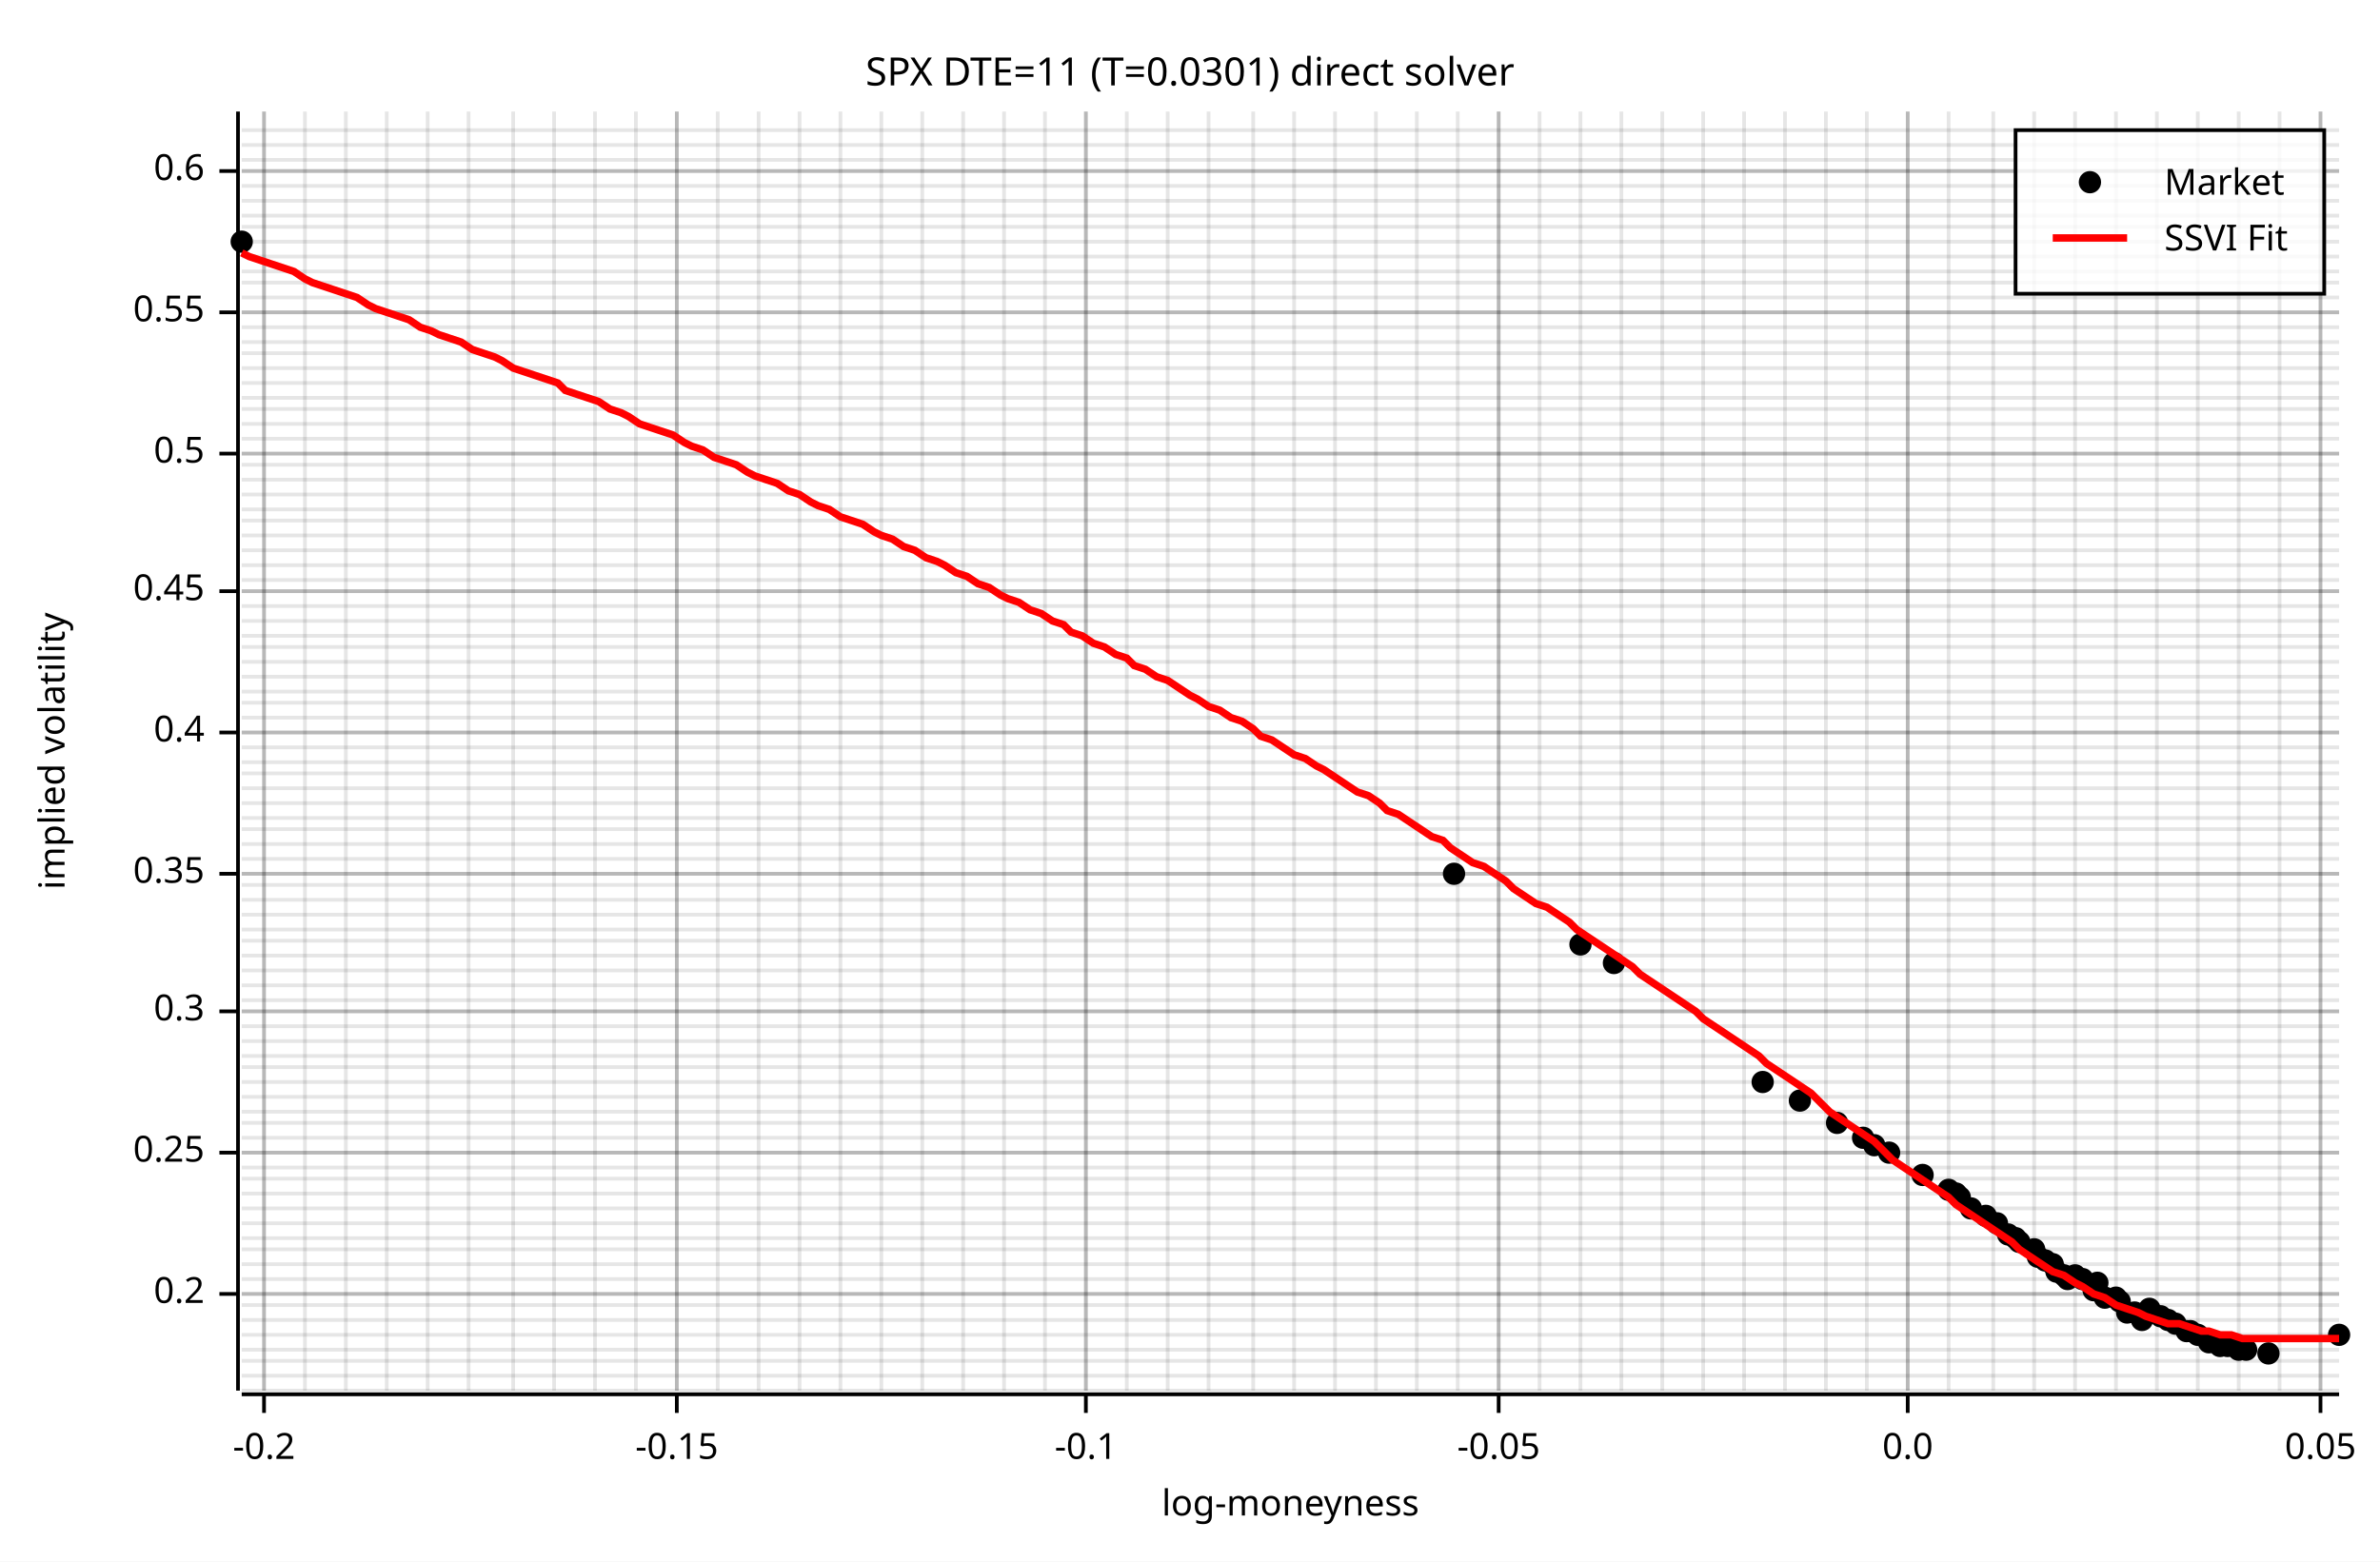
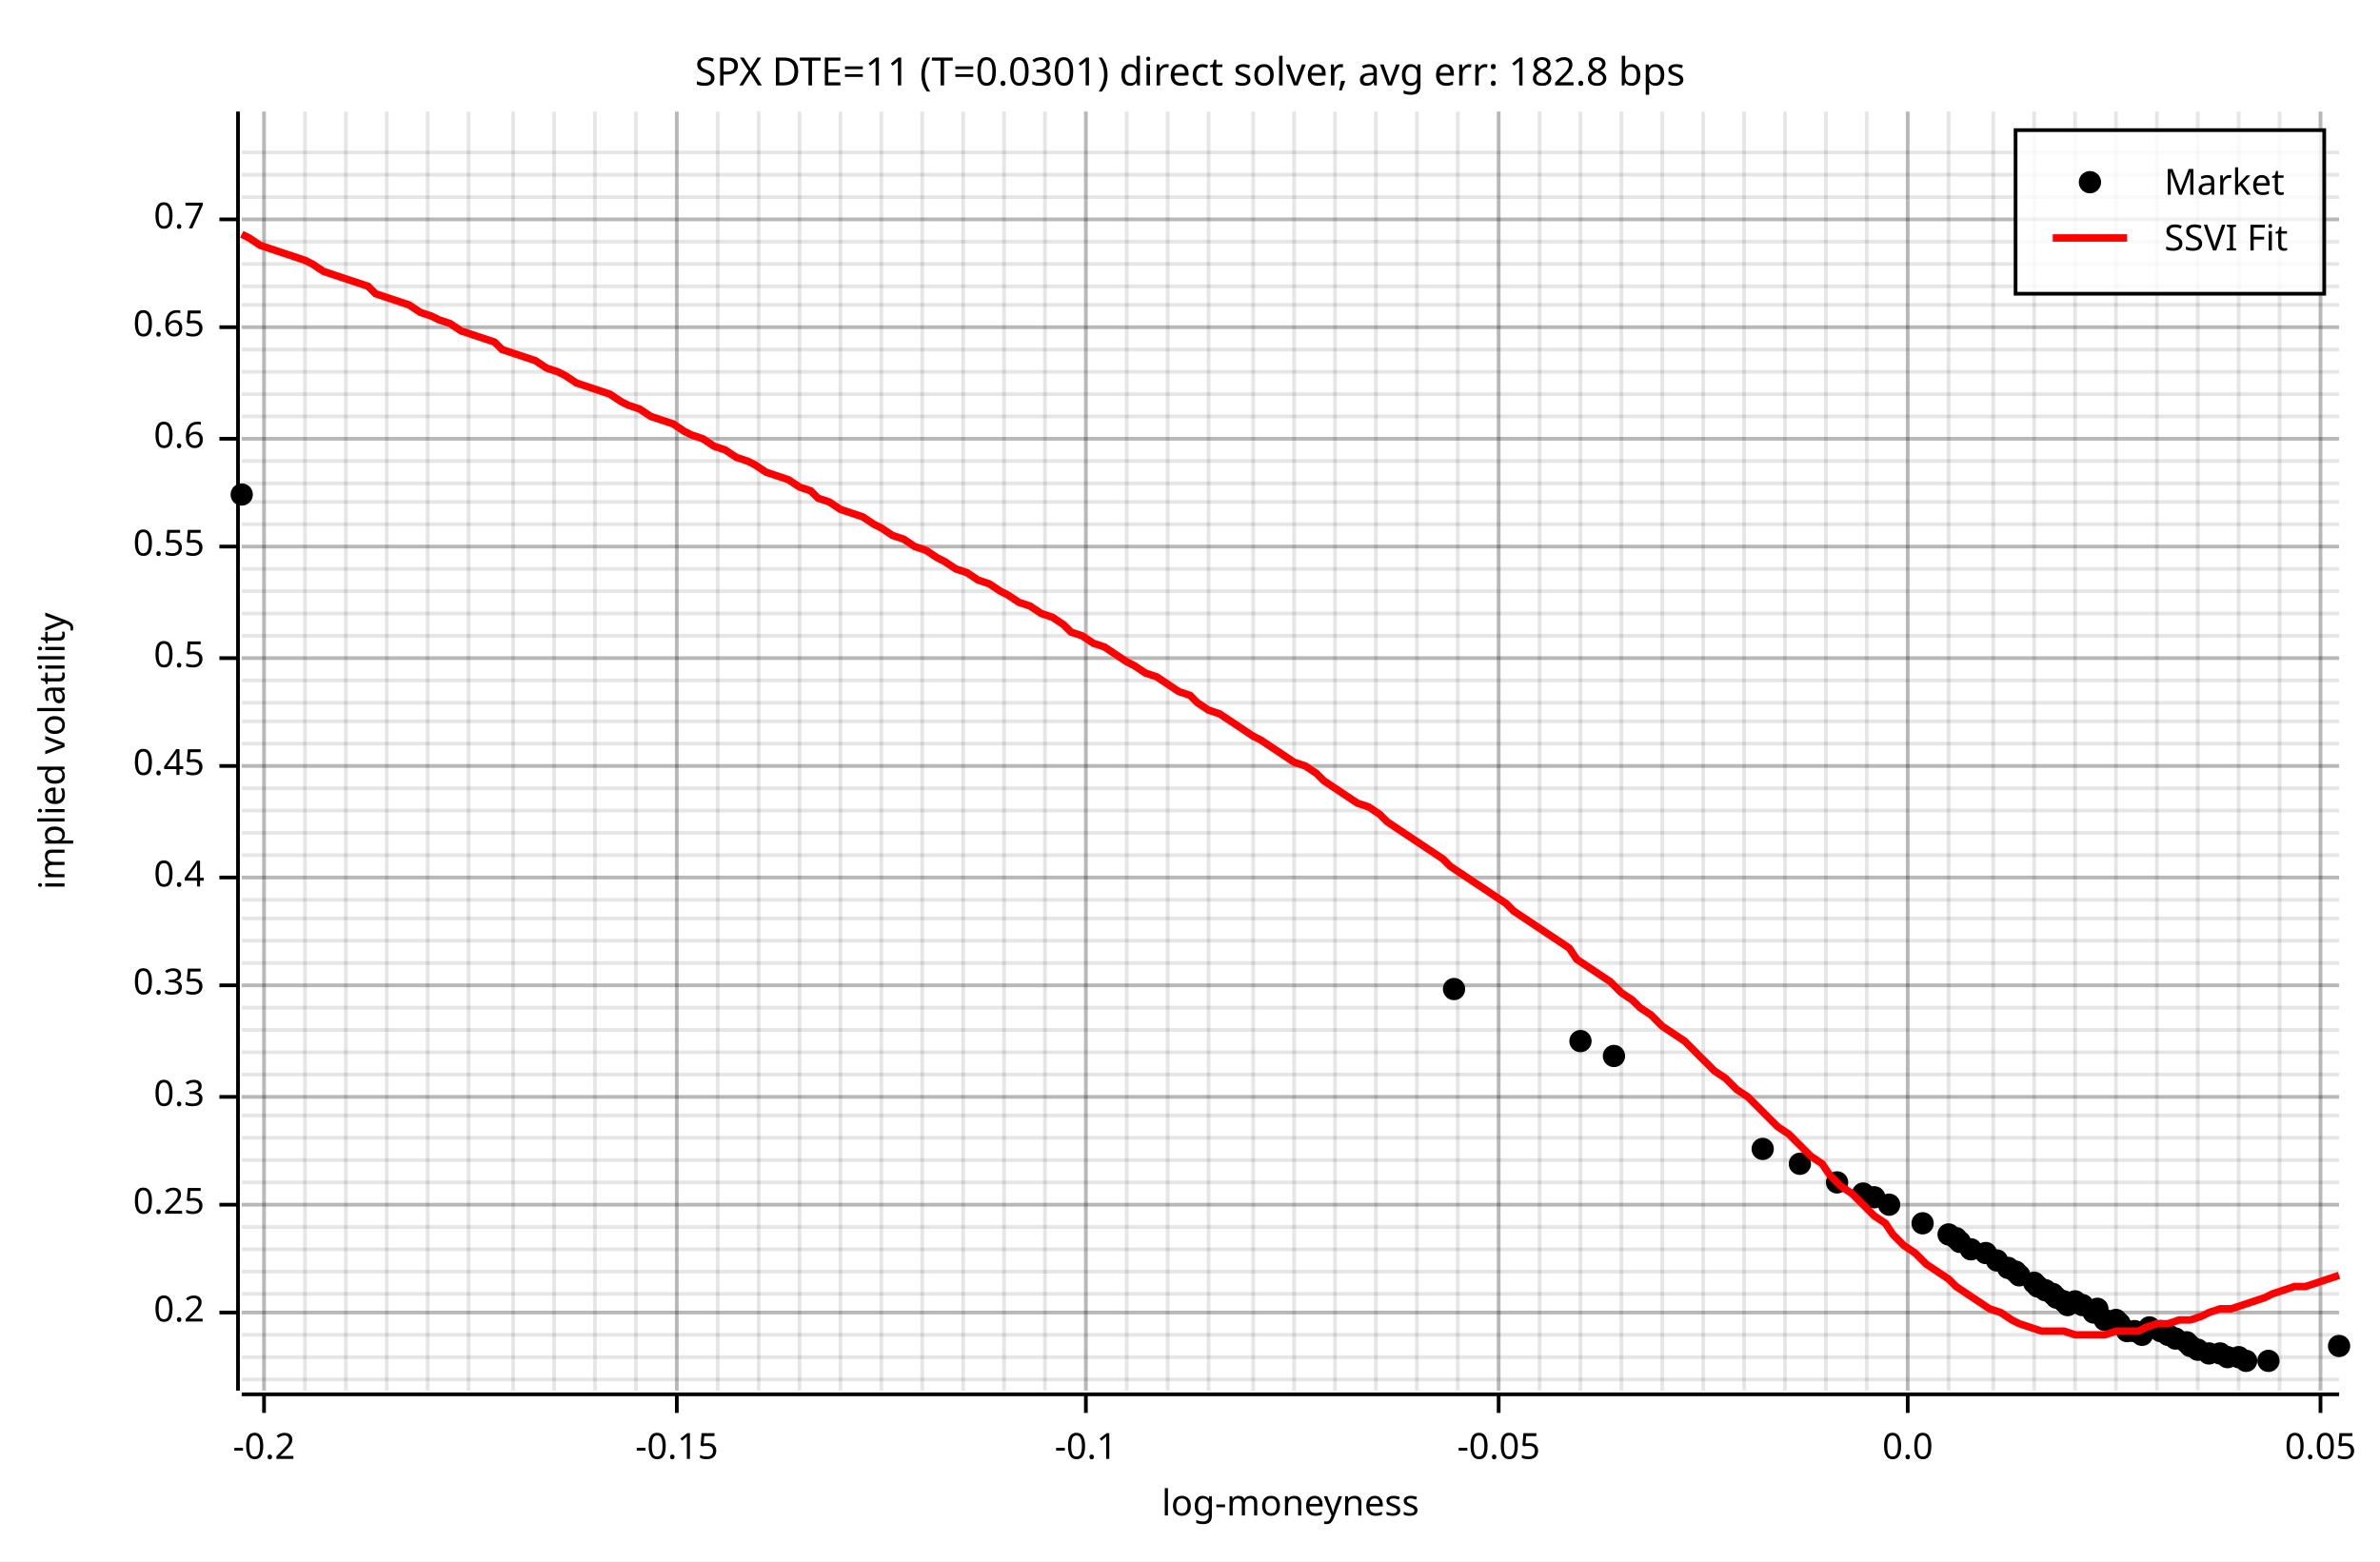
<svg xmlns="http://www.w3.org/2000/svg" width="640" height="420" viewBox="0 0 640 420">
  <rect x="0" y="0" width="640" height="420" opacity="1" fill="#FFFFFF" stroke="none" />
  <text x="320" y="15" dy="0.76em" text-anchor="middle" font-family="sans-serif" font-size="10.484" opacity="1" fill="#000000">
- SPX DTE=11 (T=0.0301) direct solver
+ SPX DTE=11 (T=0.0301) direct solver, avg err: 182.8 bps
</text>
  <line opacity="0.1" stroke="#000000" stroke-width="1" x1="71" y1="374" x2="71" y2="30" />
  <line opacity="0.1" stroke="#000000" stroke-width="1" x1="82" y1="374" x2="82" y2="30" />
  <line opacity="0.1" stroke="#000000" stroke-width="1" x1="93" y1="374" x2="93" y2="30" />
  <line opacity="0.1" stroke="#000000" stroke-width="1" x1="104" y1="374" x2="104" y2="30" />
  <line opacity="0.1" stroke="#000000" stroke-width="1" x1="115" y1="374" x2="115" y2="30" />
  <line opacity="0.1" stroke="#000000" stroke-width="1" x1="126" y1="374" x2="126" y2="30" />
  <line opacity="0.1" stroke="#000000" stroke-width="1" x1="138" y1="374" x2="138" y2="30" />
  <line opacity="0.1" stroke="#000000" stroke-width="1" x1="149" y1="374" x2="149" y2="30" />
  <line opacity="0.1" stroke="#000000" stroke-width="1" x1="160" y1="374" x2="160" y2="30" />
  <line opacity="0.1" stroke="#000000" stroke-width="1" x1="171" y1="374" x2="171" y2="30" />
  <line opacity="0.1" stroke="#000000" stroke-width="1" x1="182" y1="374" x2="182" y2="30" />
  <line opacity="0.1" stroke="#000000" stroke-width="1" x1="193" y1="374" x2="193" y2="30" />
  <line opacity="0.1" stroke="#000000" stroke-width="1" x1="204" y1="374" x2="204" y2="30" />
  <line opacity="0.1" stroke="#000000" stroke-width="1" x1="215" y1="374" x2="215" y2="30" />
  <line opacity="0.1" stroke="#000000" stroke-width="1" x1="226" y1="374" x2="226" y2="30" />
  <line opacity="0.1" stroke="#000000" stroke-width="1" x1="237" y1="374" x2="237" y2="30" />
  <line opacity="0.1" stroke="#000000" stroke-width="1" x1="248" y1="374" x2="248" y2="30" />
  <line opacity="0.1" stroke="#000000" stroke-width="1" x1="259" y1="374" x2="259" y2="30" />
  <line opacity="0.1" stroke="#000000" stroke-width="1" x1="270" y1="374" x2="270" y2="30" />
  <line opacity="0.1" stroke="#000000" stroke-width="1" x1="281" y1="374" x2="281" y2="30" />
  <line opacity="0.1" stroke="#000000" stroke-width="1" x1="292" y1="374" x2="292" y2="30" />
  <line opacity="0.1" stroke="#000000" stroke-width="1" x1="303" y1="374" x2="303" y2="30" />
  <line opacity="0.1" stroke="#000000" stroke-width="1" x1="314" y1="374" x2="314" y2="30" />
  <line opacity="0.1" stroke="#000000" stroke-width="1" x1="325" y1="374" x2="325" y2="30" />
  <line opacity="0.1" stroke="#000000" stroke-width="1" x1="337" y1="374" x2="337" y2="30" />
  <line opacity="0.1" stroke="#000000" stroke-width="1" x1="348" y1="374" x2="348" y2="30" />
  <line opacity="0.1" stroke="#000000" stroke-width="1" x1="359" y1="374" x2="359" y2="30" />
  <line opacity="0.1" stroke="#000000" stroke-width="1" x1="370" y1="374" x2="370" y2="30" />
  <line opacity="0.1" stroke="#000000" stroke-width="1" x1="381" y1="374" x2="381" y2="30" />
  <line opacity="0.1" stroke="#000000" stroke-width="1" x1="392" y1="374" x2="392" y2="30" />
  <line opacity="0.1" stroke="#000000" stroke-width="1" x1="403" y1="374" x2="403" y2="30" />
  <line opacity="0.1" stroke="#000000" stroke-width="1" x1="414" y1="374" x2="414" y2="30" />
  <line opacity="0.1" stroke="#000000" stroke-width="1" x1="425" y1="374" x2="425" y2="30" />
  <line opacity="0.1" stroke="#000000" stroke-width="1" x1="436" y1="374" x2="436" y2="30" />
  <line opacity="0.1" stroke="#000000" stroke-width="1" x1="447" y1="374" x2="447" y2="30" />
  <line opacity="0.1" stroke="#000000" stroke-width="1" x1="458" y1="374" x2="458" y2="30" />
  <line opacity="0.1" stroke="#000000" stroke-width="1" x1="469" y1="374" x2="469" y2="30" />
  <line opacity="0.1" stroke="#000000" stroke-width="1" x1="480" y1="374" x2="480" y2="30" />
  <line opacity="0.1" stroke="#000000" stroke-width="1" x1="491" y1="374" x2="491" y2="30" />
  <line opacity="0.1" stroke="#000000" stroke-width="1" x1="502" y1="374" x2="502" y2="30" />
  <line opacity="0.1" stroke="#000000" stroke-width="1" x1="513" y1="374" x2="513" y2="30" />
  <line opacity="0.1" stroke="#000000" stroke-width="1" x1="524" y1="374" x2="524" y2="30" />
  <line opacity="0.1" stroke="#000000" stroke-width="1" x1="536" y1="374" x2="536" y2="30" />
  <line opacity="0.1" stroke="#000000" stroke-width="1" x1="547" y1="374" x2="547" y2="30" />
  <line opacity="0.1" stroke="#000000" stroke-width="1" x1="558" y1="374" x2="558" y2="30" />
  <line opacity="0.1" stroke="#000000" stroke-width="1" x1="569" y1="374" x2="569" y2="30" />
  <line opacity="0.1" stroke="#000000" stroke-width="1" x1="580" y1="374" x2="580" y2="30" />
  <line opacity="0.1" stroke="#000000" stroke-width="1" x1="591" y1="374" x2="591" y2="30" />
  <line opacity="0.1" stroke="#000000" stroke-width="1" x1="602" y1="374" x2="602" y2="30" />
  <line opacity="0.1" stroke="#000000" stroke-width="1" x1="613" y1="374" x2="613" y2="30" />
  <line opacity="0.1" stroke="#000000" stroke-width="1" x1="624" y1="374" x2="624" y2="30" />
-   <line opacity="0.1" stroke="#000000" stroke-width="1" x1="65" y1="374" x2="629" y2="374" />
-   <line opacity="0.1" stroke="#000000" stroke-width="1" x1="65" y1="370" x2="629" y2="370" />
-   <line opacity="0.1" stroke="#000000" stroke-width="1" x1="65" y1="366" x2="629" y2="366" />
-   <line opacity="0.1" stroke="#000000" stroke-width="1" x1="65" y1="363" x2="629" y2="363" />
+   <line opacity="0.1" stroke="#000000" stroke-width="1" x1="65" y1="371" x2="629" y2="371" />
+   <line opacity="0.1" stroke="#000000" stroke-width="1" x1="65" y1="365" x2="629" y2="365" />
  <line opacity="0.1" stroke="#000000" stroke-width="1" x1="65" y1="359" x2="629" y2="359" />
-   <line opacity="0.1" stroke="#000000" stroke-width="1" x1="65" y1="355" x2="629" y2="355" />
-   <line opacity="0.1" stroke="#000000" stroke-width="1" x1="65" y1="351" x2="629" y2="351" />
+   <line opacity="0.1" stroke="#000000" stroke-width="1" x1="65" y1="353" x2="629" y2="353" />
  <line opacity="0.1" stroke="#000000" stroke-width="1" x1="65" y1="348" x2="629" y2="348" />
-   <line opacity="0.1" stroke="#000000" stroke-width="1" x1="65" y1="344" x2="629" y2="344" />
-   <line opacity="0.1" stroke="#000000" stroke-width="1" x1="65" y1="340" x2="629" y2="340" />
+   <line opacity="0.1" stroke="#000000" stroke-width="1" x1="65" y1="342" x2="629" y2="342" />
  <line opacity="0.1" stroke="#000000" stroke-width="1" x1="65" y1="336" x2="629" y2="336" />
-   <line opacity="0.1" stroke="#000000" stroke-width="1" x1="65" y1="333" x2="629" y2="333" />
-   <line opacity="0.1" stroke="#000000" stroke-width="1" x1="65" y1="329" x2="629" y2="329" />
-   <line opacity="0.1" stroke="#000000" stroke-width="1" x1="65" y1="325" x2="629" y2="325" />
-   <line opacity="0.1" stroke="#000000" stroke-width="1" x1="65" y1="321" x2="629" y2="321" />
-   <line opacity="0.1" stroke="#000000" stroke-width="1" x1="65" y1="317" x2="629" y2="317" />
-   <line opacity="0.1" stroke="#000000" stroke-width="1" x1="65" y1="314" x2="629" y2="314" />
-   <line opacity="0.1" stroke="#000000" stroke-width="1" x1="65" y1="310" x2="629" y2="310" />
+   <line opacity="0.1" stroke="#000000" stroke-width="1" x1="65" y1="330" x2="629" y2="330" />
+   <line opacity="0.1" stroke="#000000" stroke-width="1" x1="65" y1="324" x2="629" y2="324" />
+   <line opacity="0.1" stroke="#000000" stroke-width="1" x1="65" y1="318" x2="629" y2="318" />
+   <line opacity="0.1" stroke="#000000" stroke-width="1" x1="65" y1="312" x2="629" y2="312" />
  <line opacity="0.1" stroke="#000000" stroke-width="1" x1="65" y1="306" x2="629" y2="306" />
-   <line opacity="0.1" stroke="#000000" stroke-width="1" x1="65" y1="302" x2="629" y2="302" />
-   <line opacity="0.1" stroke="#000000" stroke-width="1" x1="65" y1="299" x2="629" y2="299" />
+   <line opacity="0.1" stroke="#000000" stroke-width="1" x1="65" y1="300" x2="629" y2="300" />
  <line opacity="0.1" stroke="#000000" stroke-width="1" x1="65" y1="295" x2="629" y2="295" />
-   <line opacity="0.1" stroke="#000000" stroke-width="1" x1="65" y1="291" x2="629" y2="291" />
-   <line opacity="0.1" stroke="#000000" stroke-width="1" x1="65" y1="287" x2="629" y2="287" />
-   <line opacity="0.1" stroke="#000000" stroke-width="1" x1="65" y1="284" x2="629" y2="284" />
-   <line opacity="0.1" stroke="#000000" stroke-width="1" x1="65" y1="280" x2="629" y2="280" />
-   <line opacity="0.1" stroke="#000000" stroke-width="1" x1="65" y1="276" x2="629" y2="276" />
-   <line opacity="0.1" stroke="#000000" stroke-width="1" x1="65" y1="272" x2="629" y2="272" />
-   <line opacity="0.1" stroke="#000000" stroke-width="1" x1="65" y1="269" x2="629" y2="269" />
+   <line opacity="0.1" stroke="#000000" stroke-width="1" x1="65" y1="289" x2="629" y2="289" />
+   <line opacity="0.1" stroke="#000000" stroke-width="1" x1="65" y1="283" x2="629" y2="283" />
+   <line opacity="0.1" stroke="#000000" stroke-width="1" x1="65" y1="277" x2="629" y2="277" />
+   <line opacity="0.1" stroke="#000000" stroke-width="1" x1="65" y1="271" x2="629" y2="271" />
  <line opacity="0.1" stroke="#000000" stroke-width="1" x1="65" y1="265" x2="629" y2="265" />
-   <line opacity="0.1" stroke="#000000" stroke-width="1" x1="65" y1="261" x2="629" y2="261" />
-   <line opacity="0.1" stroke="#000000" stroke-width="1" x1="65" y1="257" x2="629" y2="257" />
+   <line opacity="0.1" stroke="#000000" stroke-width="1" x1="65" y1="259" x2="629" y2="259" />
  <line opacity="0.1" stroke="#000000" stroke-width="1" x1="65" y1="253" x2="629" y2="253" />
-   <line opacity="0.1" stroke="#000000" stroke-width="1" x1="65" y1="250" x2="629" y2="250" />
-   <line opacity="0.1" stroke="#000000" stroke-width="1" x1="65" y1="246" x2="629" y2="246" />
+   <line opacity="0.1" stroke="#000000" stroke-width="1" x1="65" y1="247" x2="629" y2="247" />
  <line opacity="0.1" stroke="#000000" stroke-width="1" x1="65" y1="242" x2="629" y2="242" />
-   <line opacity="0.1" stroke="#000000" stroke-width="1" x1="65" y1="238" x2="629" y2="238" />
-   <line opacity="0.1" stroke="#000000" stroke-width="1" x1="65" y1="235" x2="629" y2="235" />
-   <line opacity="0.1" stroke="#000000" stroke-width="1" x1="65" y1="231" x2="629" y2="231" />
-   <line opacity="0.1" stroke="#000000" stroke-width="1" x1="65" y1="227" x2="629" y2="227" />
-   <line opacity="0.1" stroke="#000000" stroke-width="1" x1="65" y1="223" x2="629" y2="223" />
-   <line opacity="0.1" stroke="#000000" stroke-width="1" x1="65" y1="220" x2="629" y2="220" />
-   <line opacity="0.1" stroke="#000000" stroke-width="1" x1="65" y1="216" x2="629" y2="216" />
+   <line opacity="0.1" stroke="#000000" stroke-width="1" x1="65" y1="236" x2="629" y2="236" />
+   <line opacity="0.1" stroke="#000000" stroke-width="1" x1="65" y1="230" x2="629" y2="230" />
+   <line opacity="0.1" stroke="#000000" stroke-width="1" x1="65" y1="224" x2="629" y2="224" />
+   <line opacity="0.1" stroke="#000000" stroke-width="1" x1="65" y1="218" x2="629" y2="218" />
  <line opacity="0.1" stroke="#000000" stroke-width="1" x1="65" y1="212" x2="629" y2="212" />
-   <line opacity="0.1" stroke="#000000" stroke-width="1" x1="65" y1="208" x2="629" y2="208" />
-   <line opacity="0.1" stroke="#000000" stroke-width="1" x1="65" y1="205" x2="629" y2="205" />
-   <line opacity="0.1" stroke="#000000" stroke-width="1" x1="65" y1="201" x2="629" y2="201" />
-   <line opacity="0.1" stroke="#000000" stroke-width="1" x1="65" y1="197" x2="629" y2="197" />
-   <line opacity="0.1" stroke="#000000" stroke-width="1" x1="65" y1="193" x2="629" y2="193" />
+   <line opacity="0.1" stroke="#000000" stroke-width="1" x1="65" y1="206" x2="629" y2="206" />
+   <line opacity="0.1" stroke="#000000" stroke-width="1" x1="65" y1="200" x2="629" y2="200" />
+   <line opacity="0.1" stroke="#000000" stroke-width="1" x1="65" y1="194" x2="629" y2="194" />
  <line opacity="0.1" stroke="#000000" stroke-width="1" x1="65" y1="189" x2="629" y2="189" />
-   <line opacity="0.1" stroke="#000000" stroke-width="1" x1="65" y1="186" x2="629" y2="186" />
-   <line opacity="0.1" stroke="#000000" stroke-width="1" x1="65" y1="182" x2="629" y2="182" />
-   <line opacity="0.1" stroke="#000000" stroke-width="1" x1="65" y1="178" x2="629" y2="178" />
-   <line opacity="0.1" stroke="#000000" stroke-width="1" x1="65" y1="174" x2="629" y2="174" />
+   <line opacity="0.1" stroke="#000000" stroke-width="1" x1="65" y1="183" x2="629" y2="183" />
+   <line opacity="0.1" stroke="#000000" stroke-width="1" x1="65" y1="177" x2="629" y2="177" />
  <line opacity="0.1" stroke="#000000" stroke-width="1" x1="65" y1="171" x2="629" y2="171" />
-   <line opacity="0.1" stroke="#000000" stroke-width="1" x1="65" y1="167" x2="629" y2="167" />
-   <line opacity="0.1" stroke="#000000" stroke-width="1" x1="65" y1="163" x2="629" y2="163" />
+   <line opacity="0.1" stroke="#000000" stroke-width="1" x1="65" y1="165" x2="629" y2="165" />
  <line opacity="0.1" stroke="#000000" stroke-width="1" x1="65" y1="159" x2="629" y2="159" />
-   <line opacity="0.1" stroke="#000000" stroke-width="1" x1="65" y1="156" x2="629" y2="156" />
-   <line opacity="0.1" stroke="#000000" stroke-width="1" x1="65" y1="152" x2="629" y2="152" />
-   <line opacity="0.1" stroke="#000000" stroke-width="1" x1="65" y1="148" x2="629" y2="148" />
-   <line opacity="0.1" stroke="#000000" stroke-width="1" x1="65" y1="144" x2="629" y2="144" />
-   <line opacity="0.1" stroke="#000000" stroke-width="1" x1="65" y1="140" x2="629" y2="140" />
-   <line opacity="0.1" stroke="#000000" stroke-width="1" x1="65" y1="137" x2="629" y2="137" />
-   <line opacity="0.1" stroke="#000000" stroke-width="1" x1="65" y1="133" x2="629" y2="133" />
-   <line opacity="0.1" stroke="#000000" stroke-width="1" x1="65" y1="129" x2="629" y2="129" />
-   <line opacity="0.1" stroke="#000000" stroke-width="1" x1="65" y1="125" x2="629" y2="125" />
-   <line opacity="0.1" stroke="#000000" stroke-width="1" x1="65" y1="122" x2="629" y2="122" />
+   <line opacity="0.1" stroke="#000000" stroke-width="1" x1="65" y1="153" x2="629" y2="153" />
+   <line opacity="0.1" stroke="#000000" stroke-width="1" x1="65" y1="147" x2="629" y2="147" />
+   <line opacity="0.1" stroke="#000000" stroke-width="1" x1="65" y1="141" x2="629" y2="141" />
+   <line opacity="0.1" stroke="#000000" stroke-width="1" x1="65" y1="135" x2="629" y2="135" />
+   <line opacity="0.1" stroke="#000000" stroke-width="1" x1="65" y1="130" x2="629" y2="130" />
+   <line opacity="0.1" stroke="#000000" stroke-width="1" x1="65" y1="124" x2="629" y2="124" />
  <line opacity="0.1" stroke="#000000" stroke-width="1" x1="65" y1="118" x2="629" y2="118" />
-   <line opacity="0.1" stroke="#000000" stroke-width="1" x1="65" y1="114" x2="629" y2="114" />
-   <line opacity="0.1" stroke="#000000" stroke-width="1" x1="65" y1="110" x2="629" y2="110" />
-   <line opacity="0.1" stroke="#000000" stroke-width="1" x1="65" y1="107" x2="629" y2="107" />
-   <line opacity="0.1" stroke="#000000" stroke-width="1" x1="65" y1="103" x2="629" y2="103" />
-   <line opacity="0.1" stroke="#000000" stroke-width="1" x1="65" y1="99" x2="629" y2="99" />
-   <line opacity="0.1" stroke="#000000" stroke-width="1" x1="65" y1="95" x2="629" y2="95" />
-   <line opacity="0.1" stroke="#000000" stroke-width="1" x1="65" y1="92" x2="629" y2="92" />
+   <line opacity="0.1" stroke="#000000" stroke-width="1" x1="65" y1="112" x2="629" y2="112" />
+   <line opacity="0.1" stroke="#000000" stroke-width="1" x1="65" y1="106" x2="629" y2="106" />
+   <line opacity="0.1" stroke="#000000" stroke-width="1" x1="65" y1="100" x2="629" y2="100" />
+   <line opacity="0.1" stroke="#000000" stroke-width="1" x1="65" y1="94" x2="629" y2="94" />
  <line opacity="0.1" stroke="#000000" stroke-width="1" x1="65" y1="88" x2="629" y2="88" />
-   <line opacity="0.1" stroke="#000000" stroke-width="1" x1="65" y1="84" x2="629" y2="84" />
-   <line opacity="0.1" stroke="#000000" stroke-width="1" x1="65" y1="80" x2="629" y2="80" />
-   <line opacity="0.1" stroke="#000000" stroke-width="1" x1="65" y1="76" x2="629" y2="76" />
-   <line opacity="0.1" stroke="#000000" stroke-width="1" x1="65" y1="73" x2="629" y2="73" />
-   <line opacity="0.1" stroke="#000000" stroke-width="1" x1="65" y1="69" x2="629" y2="69" />
+   <line opacity="0.1" stroke="#000000" stroke-width="1" x1="65" y1="82" x2="629" y2="82" />
+   <line opacity="0.1" stroke="#000000" stroke-width="1" x1="65" y1="77" x2="629" y2="77" />
+   <line opacity="0.1" stroke="#000000" stroke-width="1" x1="65" y1="71" x2="629" y2="71" />
  <line opacity="0.1" stroke="#000000" stroke-width="1" x1="65" y1="65" x2="629" y2="65" />
-   <line opacity="0.1" stroke="#000000" stroke-width="1" x1="65" y1="61" x2="629" y2="61" />
-   <line opacity="0.1" stroke="#000000" stroke-width="1" x1="65" y1="58" x2="629" y2="58" />
-   <line opacity="0.1" stroke="#000000" stroke-width="1" x1="65" y1="54" x2="629" y2="54" />
-   <line opacity="0.1" stroke="#000000" stroke-width="1" x1="65" y1="50" x2="629" y2="50" />
-   <line opacity="0.1" stroke="#000000" stroke-width="1" x1="65" y1="46" x2="629" y2="46" />
-   <line opacity="0.1" stroke="#000000" stroke-width="1" x1="65" y1="43" x2="629" y2="43" />
-   <line opacity="0.1" stroke="#000000" stroke-width="1" x1="65" y1="39" x2="629" y2="39" />
-   <line opacity="0.1" stroke="#000000" stroke-width="1" x1="65" y1="35" x2="629" y2="35" />
+   <line opacity="0.1" stroke="#000000" stroke-width="1" x1="65" y1="59" x2="629" y2="59" />
+   <line opacity="0.1" stroke="#000000" stroke-width="1" x1="65" y1="53" x2="629" y2="53" />
+   <line opacity="0.1" stroke="#000000" stroke-width="1" x1="65" y1="47" x2="629" y2="47" />
+   <line opacity="0.1" stroke="#000000" stroke-width="1" x1="65" y1="41" x2="629" y2="41" />
  <text x="10" y="202" dy="0.76em" text-anchor="middle" font-family="sans-serif" font-size="9.677" opacity="1" fill="#000000" transform="rotate(270, 10, 202)">
implied volatility
</text>
  <text x="347" y="410" dy="-0.5ex" text-anchor="middle" font-family="sans-serif" font-size="9.677" opacity="1" fill="#000000">
log-moneyness
</text>
  <line opacity="0.2" stroke="#000000" stroke-width="1" x1="71" y1="374" x2="71" y2="30" />
  <line opacity="0.2" stroke="#000000" stroke-width="1" x1="182" y1="374" x2="182" y2="30" />
  <line opacity="0.2" stroke="#000000" stroke-width="1" x1="292" y1="374" x2="292" y2="30" />
  <line opacity="0.2" stroke="#000000" stroke-width="1" x1="403" y1="374" x2="403" y2="30" />
  <line opacity="0.2" stroke="#000000" stroke-width="1" x1="513" y1="374" x2="513" y2="30" />
  <line opacity="0.2" stroke="#000000" stroke-width="1" x1="624" y1="374" x2="624" y2="30" />
-   <line opacity="0.2" stroke="#000000" stroke-width="1" x1="65" y1="348" x2="629" y2="348" />
-   <line opacity="0.2" stroke="#000000" stroke-width="1" x1="65" y1="310" x2="629" y2="310" />
-   <line opacity="0.2" stroke="#000000" stroke-width="1" x1="65" y1="272" x2="629" y2="272" />
-   <line opacity="0.2" stroke="#000000" stroke-width="1" x1="65" y1="235" x2="629" y2="235" />
-   <line opacity="0.2" stroke="#000000" stroke-width="1" x1="65" y1="197" x2="629" y2="197" />
-   <line opacity="0.2" stroke="#000000" stroke-width="1" x1="65" y1="159" x2="629" y2="159" />
-   <line opacity="0.2" stroke="#000000" stroke-width="1" x1="65" y1="122" x2="629" y2="122" />
-   <line opacity="0.2" stroke="#000000" stroke-width="1" x1="65" y1="84" x2="629" y2="84" />
-   <line opacity="0.2" stroke="#000000" stroke-width="1" x1="65" y1="46" x2="629" y2="46" />
+   <line opacity="0.2" stroke="#000000" stroke-width="1" x1="65" y1="353" x2="629" y2="353" />
+   <line opacity="0.2" stroke="#000000" stroke-width="1" x1="65" y1="324" x2="629" y2="324" />
+   <line opacity="0.2" stroke="#000000" stroke-width="1" x1="65" y1="295" x2="629" y2="295" />
+   <line opacity="0.2" stroke="#000000" stroke-width="1" x1="65" y1="265" x2="629" y2="265" />
+   <line opacity="0.2" stroke="#000000" stroke-width="1" x1="65" y1="236" x2="629" y2="236" />
+   <line opacity="0.2" stroke="#000000" stroke-width="1" x1="65" y1="206" x2="629" y2="206" />
+   <line opacity="0.2" stroke="#000000" stroke-width="1" x1="65" y1="177" x2="629" y2="177" />
+   <line opacity="0.2" stroke="#000000" stroke-width="1" x1="65" y1="147" x2="629" y2="147" />
+   <line opacity="0.2" stroke="#000000" stroke-width="1" x1="65" y1="118" x2="629" y2="118" />
+   <line opacity="0.2" stroke="#000000" stroke-width="1" x1="65" y1="88" x2="629" y2="88" />
+   <line opacity="0.2" stroke="#000000" stroke-width="1" x1="65" y1="59" x2="629" y2="59" />
  <polyline fill="none" opacity="1" stroke="#000000" stroke-width="1" points="64,30 64,374 " />
-   <text x="55" y="348" dy="0.5ex" text-anchor="end" font-family="sans-serif" font-size="9.677" opacity="1" fill="#000000">
+   <text x="55" y="353" dy="0.5ex" text-anchor="end" font-family="sans-serif" font-size="9.677" opacity="1" fill="#000000">
0.2
</text>
-   <polyline fill="none" opacity="1" stroke="#000000" stroke-width="1" points="59,348 64,348 " />
-   <text x="55" y="310" dy="0.5ex" text-anchor="end" font-family="sans-serif" font-size="9.677" opacity="1" fill="#000000">
+   <polyline fill="none" opacity="1" stroke="#000000" stroke-width="1" points="59,353 64,353 " />
+   <text x="55" y="324" dy="0.5ex" text-anchor="end" font-family="sans-serif" font-size="9.677" opacity="1" fill="#000000">
0.25
</text>
-   <polyline fill="none" opacity="1" stroke="#000000" stroke-width="1" points="59,310 64,310 " />
-   <text x="55" y="272" dy="0.5ex" text-anchor="end" font-family="sans-serif" font-size="9.677" opacity="1" fill="#000000">
+   <polyline fill="none" opacity="1" stroke="#000000" stroke-width="1" points="59,324 64,324 " />
+   <text x="55" y="295" dy="0.5ex" text-anchor="end" font-family="sans-serif" font-size="9.677" opacity="1" fill="#000000">
0.3
</text>
-   <polyline fill="none" opacity="1" stroke="#000000" stroke-width="1" points="59,272 64,272 " />
-   <text x="55" y="235" dy="0.5ex" text-anchor="end" font-family="sans-serif" font-size="9.677" opacity="1" fill="#000000">
+   <polyline fill="none" opacity="1" stroke="#000000" stroke-width="1" points="59,295 64,295 " />
+   <text x="55" y="265" dy="0.5ex" text-anchor="end" font-family="sans-serif" font-size="9.677" opacity="1" fill="#000000">
0.35
</text>
-   <polyline fill="none" opacity="1" stroke="#000000" stroke-width="1" points="59,235 64,235 " />
-   <text x="55" y="197" dy="0.5ex" text-anchor="end" font-family="sans-serif" font-size="9.677" opacity="1" fill="#000000">
+   <polyline fill="none" opacity="1" stroke="#000000" stroke-width="1" points="59,265 64,265 " />
+   <text x="55" y="236" dy="0.5ex" text-anchor="end" font-family="sans-serif" font-size="9.677" opacity="1" fill="#000000">
0.4
</text>
-   <polyline fill="none" opacity="1" stroke="#000000" stroke-width="1" points="59,197 64,197 " />
-   <text x="55" y="159" dy="0.5ex" text-anchor="end" font-family="sans-serif" font-size="9.677" opacity="1" fill="#000000">
+   <polyline fill="none" opacity="1" stroke="#000000" stroke-width="1" points="59,236 64,236 " />
+   <text x="55" y="206" dy="0.5ex" text-anchor="end" font-family="sans-serif" font-size="9.677" opacity="1" fill="#000000">
0.45
</text>
-   <polyline fill="none" opacity="1" stroke="#000000" stroke-width="1" points="59,159 64,159 " />
-   <text x="55" y="122" dy="0.5ex" text-anchor="end" font-family="sans-serif" font-size="9.677" opacity="1" fill="#000000">
+   <polyline fill="none" opacity="1" stroke="#000000" stroke-width="1" points="59,206 64,206 " />
+   <text x="55" y="177" dy="0.5ex" text-anchor="end" font-family="sans-serif" font-size="9.677" opacity="1" fill="#000000">
0.5
</text>
-   <polyline fill="none" opacity="1" stroke="#000000" stroke-width="1" points="59,122 64,122 " />
-   <text x="55" y="84" dy="0.5ex" text-anchor="end" font-family="sans-serif" font-size="9.677" opacity="1" fill="#000000">
+   <polyline fill="none" opacity="1" stroke="#000000" stroke-width="1" points="59,177 64,177 " />
+   <text x="55" y="147" dy="0.5ex" text-anchor="end" font-family="sans-serif" font-size="9.677" opacity="1" fill="#000000">
0.55
</text>
-   <polyline fill="none" opacity="1" stroke="#000000" stroke-width="1" points="59,84 64,84 " />
-   <text x="55" y="46" dy="0.5ex" text-anchor="end" font-family="sans-serif" font-size="9.677" opacity="1" fill="#000000">
+   <polyline fill="none" opacity="1" stroke="#000000" stroke-width="1" points="59,147 64,147 " />
+   <text x="55" y="118" dy="0.5ex" text-anchor="end" font-family="sans-serif" font-size="9.677" opacity="1" fill="#000000">
0.6
</text>
-   <polyline fill="none" opacity="1" stroke="#000000" stroke-width="1" points="59,46 64,46 " />
+   <polyline fill="none" opacity="1" stroke="#000000" stroke-width="1" points="59,118 64,118 " />
+   <text x="55" y="88" dy="0.5ex" text-anchor="end" font-family="sans-serif" font-size="9.677" opacity="1" fill="#000000">
+ 0.65
+ </text>
+   <polyline fill="none" opacity="1" stroke="#000000" stroke-width="1" points="59,88 64,88 " />
+   <text x="55" y="59" dy="0.5ex" text-anchor="end" font-family="sans-serif" font-size="9.677" opacity="1" fill="#000000">
+ 0.7
+ </text>
+   <polyline fill="none" opacity="1" stroke="#000000" stroke-width="1" points="59,59 64,59 " />
  <polyline fill="none" opacity="1" stroke="#000000" stroke-width="1" points="65,375 629,375 " />
  <text x="71" y="385" dy="0.76em" text-anchor="middle" font-family="sans-serif" font-size="9.677" opacity="1" fill="#000000">
-0.2
</text>
  <polyline fill="none" opacity="1" stroke="#000000" stroke-width="1" points="71,375 71,380 " />
  <text x="182" y="385" dy="0.76em" text-anchor="middle" font-family="sans-serif" font-size="9.677" opacity="1" fill="#000000">
-0.15
</text>
  <polyline fill="none" opacity="1" stroke="#000000" stroke-width="1" points="182,375 182,380 " />
  <text x="292" y="385" dy="0.76em" text-anchor="middle" font-family="sans-serif" font-size="9.677" opacity="1" fill="#000000">
-0.1
</text>
  <polyline fill="none" opacity="1" stroke="#000000" stroke-width="1" points="292,375 292,380 " />
  <text x="403" y="385" dy="0.76em" text-anchor="middle" font-family="sans-serif" font-size="9.677" opacity="1" fill="#000000">
-0.05
</text>
  <polyline fill="none" opacity="1" stroke="#000000" stroke-width="1" points="403,375 403,380 " />
  <text x="513" y="385" dy="0.76em" text-anchor="middle" font-family="sans-serif" font-size="9.677" opacity="1" fill="#000000">
0.0
</text>
  <polyline fill="none" opacity="1" stroke="#000000" stroke-width="1" points="513,375 513,380 " />
  <text x="624" y="385" dy="0.76em" text-anchor="middle" font-family="sans-serif" font-size="9.677" opacity="1" fill="#000000">
0.05
</text>
  <polyline fill="none" opacity="1" stroke="#000000" stroke-width="1" points="624,375 624,380 " />
-   <circle cx="65" cy="65" r="3" opacity="1" fill="#000000" stroke="none" stroke-width="1" />
-   <circle cx="391" cy="235" r="3" opacity="1" fill="#000000" stroke="none" stroke-width="1" />
-   <circle cx="425" cy="254" r="3" opacity="1" fill="#000000" stroke="none" stroke-width="1" />
-   <circle cx="434" cy="259" r="3" opacity="1" fill="#000000" stroke="none" stroke-width="1" />
-   <circle cx="474" cy="291" r="3" opacity="1" fill="#000000" stroke="none" stroke-width="1" />
-   <circle cx="484" cy="296" r="3" opacity="1" fill="#000000" stroke="none" stroke-width="1" />
-   <circle cx="494" cy="302" r="3" opacity="1" fill="#000000" stroke="none" stroke-width="1" />
-   <circle cx="501" cy="306" r="3" opacity="1" fill="#000000" stroke="none" stroke-width="1" />
-   <circle cx="504" cy="308" r="3" opacity="1" fill="#000000" stroke="none" stroke-width="1" />
-   <circle cx="508" cy="310" r="3" opacity="1" fill="#000000" stroke="none" stroke-width="1" />
-   <circle cx="517" cy="316" r="3" opacity="1" fill="#000000" stroke="none" stroke-width="1" />
-   <circle cx="524" cy="320" r="3" opacity="1" fill="#000000" stroke="none" stroke-width="1" />
-   <circle cx="526" cy="321" r="3" opacity="1" fill="#000000" stroke="none" stroke-width="1" />
-   <circle cx="527" cy="322" r="3" opacity="1" fill="#000000" stroke="none" stroke-width="1" />
-   <circle cx="530" cy="325" r="3" opacity="1" fill="#000000" stroke="none" stroke-width="1" />
-   <circle cx="534" cy="327" r="3" opacity="1" fill="#000000" stroke="none" stroke-width="1" />
-   <circle cx="537" cy="329" r="3" opacity="1" fill="#000000" stroke="none" stroke-width="1" />
-   <circle cx="540" cy="332" r="3" opacity="1" fill="#000000" stroke="none" stroke-width="1" />
-   <circle cx="542" cy="333" r="3" opacity="1" fill="#000000" stroke="none" stroke-width="1" />
-   <circle cx="543" cy="334" r="3" opacity="1" fill="#000000" stroke="none" stroke-width="1" />
-   <circle cx="547" cy="336" r="3" opacity="1" fill="#000000" stroke="none" stroke-width="1" />
-   <circle cx="548" cy="338" r="3" opacity="1" fill="#000000" stroke="none" stroke-width="1" />
-   <circle cx="550" cy="339" r="3" opacity="1" fill="#000000" stroke="none" stroke-width="1" />
-   <circle cx="552" cy="340" r="3" opacity="1" fill="#000000" stroke="none" stroke-width="1" />
-   <circle cx="553" cy="342" r="3" opacity="1" fill="#000000" stroke="none" stroke-width="1" />
-   <circle cx="555" cy="343" r="3" opacity="1" fill="#000000" stroke="none" stroke-width="1" />
-   <circle cx="556" cy="344" r="3" opacity="1" fill="#000000" stroke="none" stroke-width="1" />
-   <circle cx="558" cy="343" r="3" opacity="1" fill="#000000" stroke="none" stroke-width="1" />
-   <circle cx="560" cy="344" r="3" opacity="1" fill="#000000" stroke="none" stroke-width="1" />
-   <circle cx="563" cy="347" r="3" opacity="1" fill="#000000" stroke="none" stroke-width="1" />
-   <circle cx="564" cy="345" r="3" opacity="1" fill="#000000" stroke="none" stroke-width="1" />
-   <circle cx="566" cy="349" r="3" opacity="1" fill="#000000" stroke="none" stroke-width="1" />
-   <circle cx="569" cy="349" r="3" opacity="1" fill="#000000" stroke="none" stroke-width="1" />
-   <circle cx="570" cy="350" r="3" opacity="1" fill="#000000" stroke="none" stroke-width="1" />
-   <circle cx="572" cy="353" r="3" opacity="1" fill="#000000" stroke="none" stroke-width="1" />
-   <circle cx="574" cy="353" r="3" opacity="1" fill="#000000" stroke="none" stroke-width="1" />
-   <circle cx="576" cy="355" r="3" opacity="1" fill="#000000" stroke="none" stroke-width="1" />
-   <circle cx="578" cy="352" r="3" opacity="1" fill="#000000" stroke="none" stroke-width="1" />
-   <circle cx="581" cy="354" r="3" opacity="1" fill="#000000" stroke="none" stroke-width="1" />
-   <circle cx="583" cy="355" r="3" opacity="1" fill="#000000" stroke="none" stroke-width="1" />
-   <circle cx="585" cy="356" r="3" opacity="1" fill="#000000" stroke="none" stroke-width="1" />
-   <circle cx="588" cy="358" r="3" opacity="1" fill="#000000" stroke="none" stroke-width="1" />
-   <circle cx="589" cy="358" r="3" opacity="1" fill="#000000" stroke="none" stroke-width="1" />
-   <circle cx="591" cy="359" r="3" opacity="1" fill="#000000" stroke="none" stroke-width="1" />
-   <circle cx="594" cy="361" r="3" opacity="1" fill="#000000" stroke="none" stroke-width="1" />
-   <circle cx="597" cy="362" r="3" opacity="1" fill="#000000" stroke="none" stroke-width="1" />
-   <circle cx="599" cy="362" r="3" opacity="1" fill="#000000" stroke="none" stroke-width="1" />
-   <circle cx="602" cy="363" r="3" opacity="1" fill="#000000" stroke="none" stroke-width="1" />
-   <circle cx="604" cy="363" r="3" opacity="1" fill="#000000" stroke="none" stroke-width="1" />
-   <circle cx="610" cy="364" r="3" opacity="1" fill="#000000" stroke="none" stroke-width="1" />
-   <circle cx="629" cy="359" r="3" opacity="1" fill="#000000" stroke="none" stroke-width="1" />
-   <polyline fill="none" opacity="1" stroke="#FF0000" stroke-width="2" points="65,68 67,69 70,70 73,71 76,72 79,73 82,75 84,76 87,77 90,78 93,79 96,80 99,82 101,83 104,84 107,85 110,86 113,88 116,89 118,90 121,91 124,92 127,94 130,95 133,96 135,97 138,99 141,100 144,101 147,102 150,103 152,105 155,106 158,107 161,108 164,110 167,111 169,112 172,114 175,115 178,116 181,117 184,119 186,120 189,121 192,123 195,124 198,125 201,127 203,128 206,129 209,130 212,132 215,133 218,135 220,136 223,137 226,139 229,140 232,141 235,143 237,144 240,145 243,147 246,148 249,150 252,151 254,152 257,154 260,155 263,157 266,158 269,160 271,161 274,162 277,164 280,165 283,167 286,168 288,170 291,171 294,173 297,174 300,176 303,177 305,179 308,180 311,182 314,183 317,185 320,187 322,188 325,190 328,191 331,193 334,194 337,196 339,198 342,199 345,201 348,203 351,204 354,206 356,207 359,209 362,211 365,213 368,214 371,216 373,218 376,219 379,221 382,223 385,225 388,226 390,228 393,230 396,232 399,233 402,235 405,237 407,239 410,241 413,243 416,244 419,246 422,248 424,250 427,252 430,254 433,256 436,258 439,260 441,262 444,264 447,266 450,268 453,270 456,272 458,274 461,276 464,278 467,280 470,282 473,284 475,286 478,288 481,290 484,292 487,294 490,297 492,299 495,301 498,303 501,305 504,307 507,310 509,312 512,314 515,316 518,318 521,320 524,322 526,324 529,326 532,328 535,330 538,332 541,334 543,336 546,338 549,340 552,342 555,343 558,345 560,346 563,348 566,349 569,351 572,352 575,353 577,354 580,355 583,356 586,356 589,357 592,358 594,358 597,359 600,359 603,360 606,360 609,360 611,360 614,360 617,360 620,360 623,360 626,360 629,360 " />
+   <circle cx="65" cy="133" r="3" opacity="1" fill="#000000" stroke="none" stroke-width="1" />
+   <circle cx="391" cy="266" r="3" opacity="1" fill="#000000" stroke="none" stroke-width="1" />
+   <circle cx="425" cy="280" r="3" opacity="1" fill="#000000" stroke="none" stroke-width="1" />
+   <circle cx="434" cy="284" r="3" opacity="1" fill="#000000" stroke="none" stroke-width="1" />
+   <circle cx="474" cy="309" r="3" opacity="1" fill="#000000" stroke="none" stroke-width="1" />
+   <circle cx="484" cy="313" r="3" opacity="1" fill="#000000" stroke="none" stroke-width="1" />
+   <circle cx="494" cy="318" r="3" opacity="1" fill="#000000" stroke="none" stroke-width="1" />
+   <circle cx="501" cy="321" r="3" opacity="1" fill="#000000" stroke="none" stroke-width="1" />
+   <circle cx="504" cy="322" r="3" opacity="1" fill="#000000" stroke="none" stroke-width="1" />
+   <circle cx="508" cy="324" r="3" opacity="1" fill="#000000" stroke="none" stroke-width="1" />
+   <circle cx="517" cy="329" r="3" opacity="1" fill="#000000" stroke="none" stroke-width="1" />
+   <circle cx="524" cy="332" r="3" opacity="1" fill="#000000" stroke="none" stroke-width="1" />
+   <circle cx="526" cy="333" r="3" opacity="1" fill="#000000" stroke="none" stroke-width="1" />
+   <circle cx="527" cy="334" r="3" opacity="1" fill="#000000" stroke="none" stroke-width="1" />
+   <circle cx="530" cy="336" r="3" opacity="1" fill="#000000" stroke="none" stroke-width="1" />
+   <circle cx="534" cy="337" r="3" opacity="1" fill="#000000" stroke="none" stroke-width="1" />
+   <circle cx="537" cy="339" r="3" opacity="1" fill="#000000" stroke="none" stroke-width="1" />
+   <circle cx="540" cy="341" r="3" opacity="1" fill="#000000" stroke="none" stroke-width="1" />
+   <circle cx="542" cy="342" r="3" opacity="1" fill="#000000" stroke="none" stroke-width="1" />
+   <circle cx="543" cy="343" r="3" opacity="1" fill="#000000" stroke="none" stroke-width="1" />
+   <circle cx="547" cy="345" r="3" opacity="1" fill="#000000" stroke="none" stroke-width="1" />
+   <circle cx="548" cy="346" r="3" opacity="1" fill="#000000" stroke="none" stroke-width="1" />
+   <circle cx="550" cy="347" r="3" opacity="1" fill="#000000" stroke="none" stroke-width="1" />
+   <circle cx="552" cy="348" r="3" opacity="1" fill="#000000" stroke="none" stroke-width="1" />
+   <circle cx="553" cy="349" r="3" opacity="1" fill="#000000" stroke="none" stroke-width="1" />
+   <circle cx="555" cy="350" r="3" opacity="1" fill="#000000" stroke="none" stroke-width="1" />
+   <circle cx="556" cy="351" r="3" opacity="1" fill="#000000" stroke="none" stroke-width="1" />
+   <circle cx="558" cy="350" r="3" opacity="1" fill="#000000" stroke="none" stroke-width="1" />
+   <circle cx="560" cy="351" r="3" opacity="1" fill="#000000" stroke="none" stroke-width="1" />
+   <circle cx="563" cy="353" r="3" opacity="1" fill="#000000" stroke="none" stroke-width="1" />
+   <circle cx="564" cy="352" r="3" opacity="1" fill="#000000" stroke="none" stroke-width="1" />
+   <circle cx="566" cy="355" r="3" opacity="1" fill="#000000" stroke="none" stroke-width="1" />
+   <circle cx="569" cy="355" r="3" opacity="1" fill="#000000" stroke="none" stroke-width="1" />
+   <circle cx="570" cy="356" r="3" opacity="1" fill="#000000" stroke="none" stroke-width="1" />
+   <circle cx="572" cy="358" r="3" opacity="1" fill="#000000" stroke="none" stroke-width="1" />
+   <circle cx="574" cy="358" r="3" opacity="1" fill="#000000" stroke="none" stroke-width="1" />
+   <circle cx="576" cy="359" r="3" opacity="1" fill="#000000" stroke="none" stroke-width="1" />
+   <circle cx="578" cy="357" r="3" opacity="1" fill="#000000" stroke="none" stroke-width="1" />
+   <circle cx="581" cy="358" r="3" opacity="1" fill="#000000" stroke="none" stroke-width="1" />
+   <circle cx="583" cy="359" r="3" opacity="1" fill="#000000" stroke="none" stroke-width="1" />
+   <circle cx="585" cy="360" r="3" opacity="1" fill="#000000" stroke="none" stroke-width="1" />
+   <circle cx="588" cy="361" r="3" opacity="1" fill="#000000" stroke="none" stroke-width="1" />
+   <circle cx="589" cy="362" r="3" opacity="1" fill="#000000" stroke="none" stroke-width="1" />
+   <circle cx="591" cy="363" r="3" opacity="1" fill="#000000" stroke="none" stroke-width="1" />
+   <circle cx="594" cy="364" r="3" opacity="1" fill="#000000" stroke="none" stroke-width="1" />
+   <circle cx="597" cy="364" r="3" opacity="1" fill="#000000" stroke="none" stroke-width="1" />
+   <circle cx="599" cy="365" r="3" opacity="1" fill="#000000" stroke="none" stroke-width="1" />
+   <circle cx="602" cy="365" r="3" opacity="1" fill="#000000" stroke="none" stroke-width="1" />
+   <circle cx="604" cy="366" r="3" opacity="1" fill="#000000" stroke="none" stroke-width="1" />
+   <circle cx="610" cy="366" r="3" opacity="1" fill="#000000" stroke="none" stroke-width="1" />
+   <circle cx="629" cy="362" r="3" opacity="1" fill="#000000" stroke="none" stroke-width="1" />
+   <polyline fill="none" opacity="1" stroke="#FF0000" stroke-width="2" points="65,63 67,64 70,66 73,67 76,68 79,69 82,70 84,71 87,73 90,74 93,75 96,76 99,77 101,79 104,80 107,81 110,82 113,84 116,85 118,86 121,87 124,89 127,90 130,91 133,92 135,94 138,95 141,96 144,97 147,99 150,100 152,101 155,103 158,104 161,105 164,106 167,108 169,109 172,110 175,112 178,113 181,114 184,116 186,117 189,118 192,120 195,121 198,123 201,124 203,125 206,127 209,128 212,129 215,131 218,132 220,134 223,135 226,137 229,138 232,139 235,141 237,142 240,144 243,145 246,147 249,148 252,150 254,151 257,153 260,154 263,156 266,157 269,159 271,160 274,162 277,163 280,165 283,166 286,168 288,170 291,171 294,173 297,174 300,176 303,178 305,179 308,181 311,182 314,184 317,186 320,187 322,189 325,191 328,192 331,194 334,196 337,198 339,199 342,201 345,203 348,205 351,206 354,208 356,210 359,212 362,214 365,216 368,217 371,219 373,221 376,223 379,225 382,227 385,229 388,231 390,233 393,235 396,237 399,239 402,241 405,243 407,245 410,247 413,249 416,251 419,253 422,255 424,258 427,260 430,262 433,264 436,267 439,269 441,271 444,273 447,276 450,278 453,280 456,283 458,285 461,288 464,290 467,293 470,295 473,298 475,300 478,303 481,305 484,308 487,311 490,313 492,316 495,319 498,321 501,324 504,327 507,329 509,332 512,335 515,337 518,340 521,342 524,344 526,346 529,348 532,350 535,352 538,353 541,355 543,356 546,357 549,358 552,358 555,358 558,359 560,359 563,359 566,359 569,358 572,358 575,358 577,357 580,356 583,356 586,355 589,355 592,354 594,353 597,352 600,352 603,351 606,350 609,349 611,348 614,347 617,346 620,346 623,345 626,344 629,343 " />
  <rect x="542" y="35" width="83" height="44" opacity="0.8" fill="#FFFFFF" stroke="none" />
  <rect x="542" y="35" width="83" height="44" opacity="1" fill="none" stroke="#000000" />
  <text x="582" y="45" dy="0.76em" text-anchor="start" font-family="sans-serif" font-size="9.677" opacity="1" fill="#000000">
Market
</text>
  <text x="582" y="60" dy="0.76em" text-anchor="start" font-family="sans-serif" font-size="9.677" opacity="1" fill="#000000">
SSVI Fit
</text>
  <circle cx="562" cy="49" r="3" opacity="1" fill="#000000" stroke="none" stroke-width="1" />
  <polyline fill="none" opacity="1" stroke="#FF0000" stroke-width="2" points="552,64 572,64 " />
</svg>
